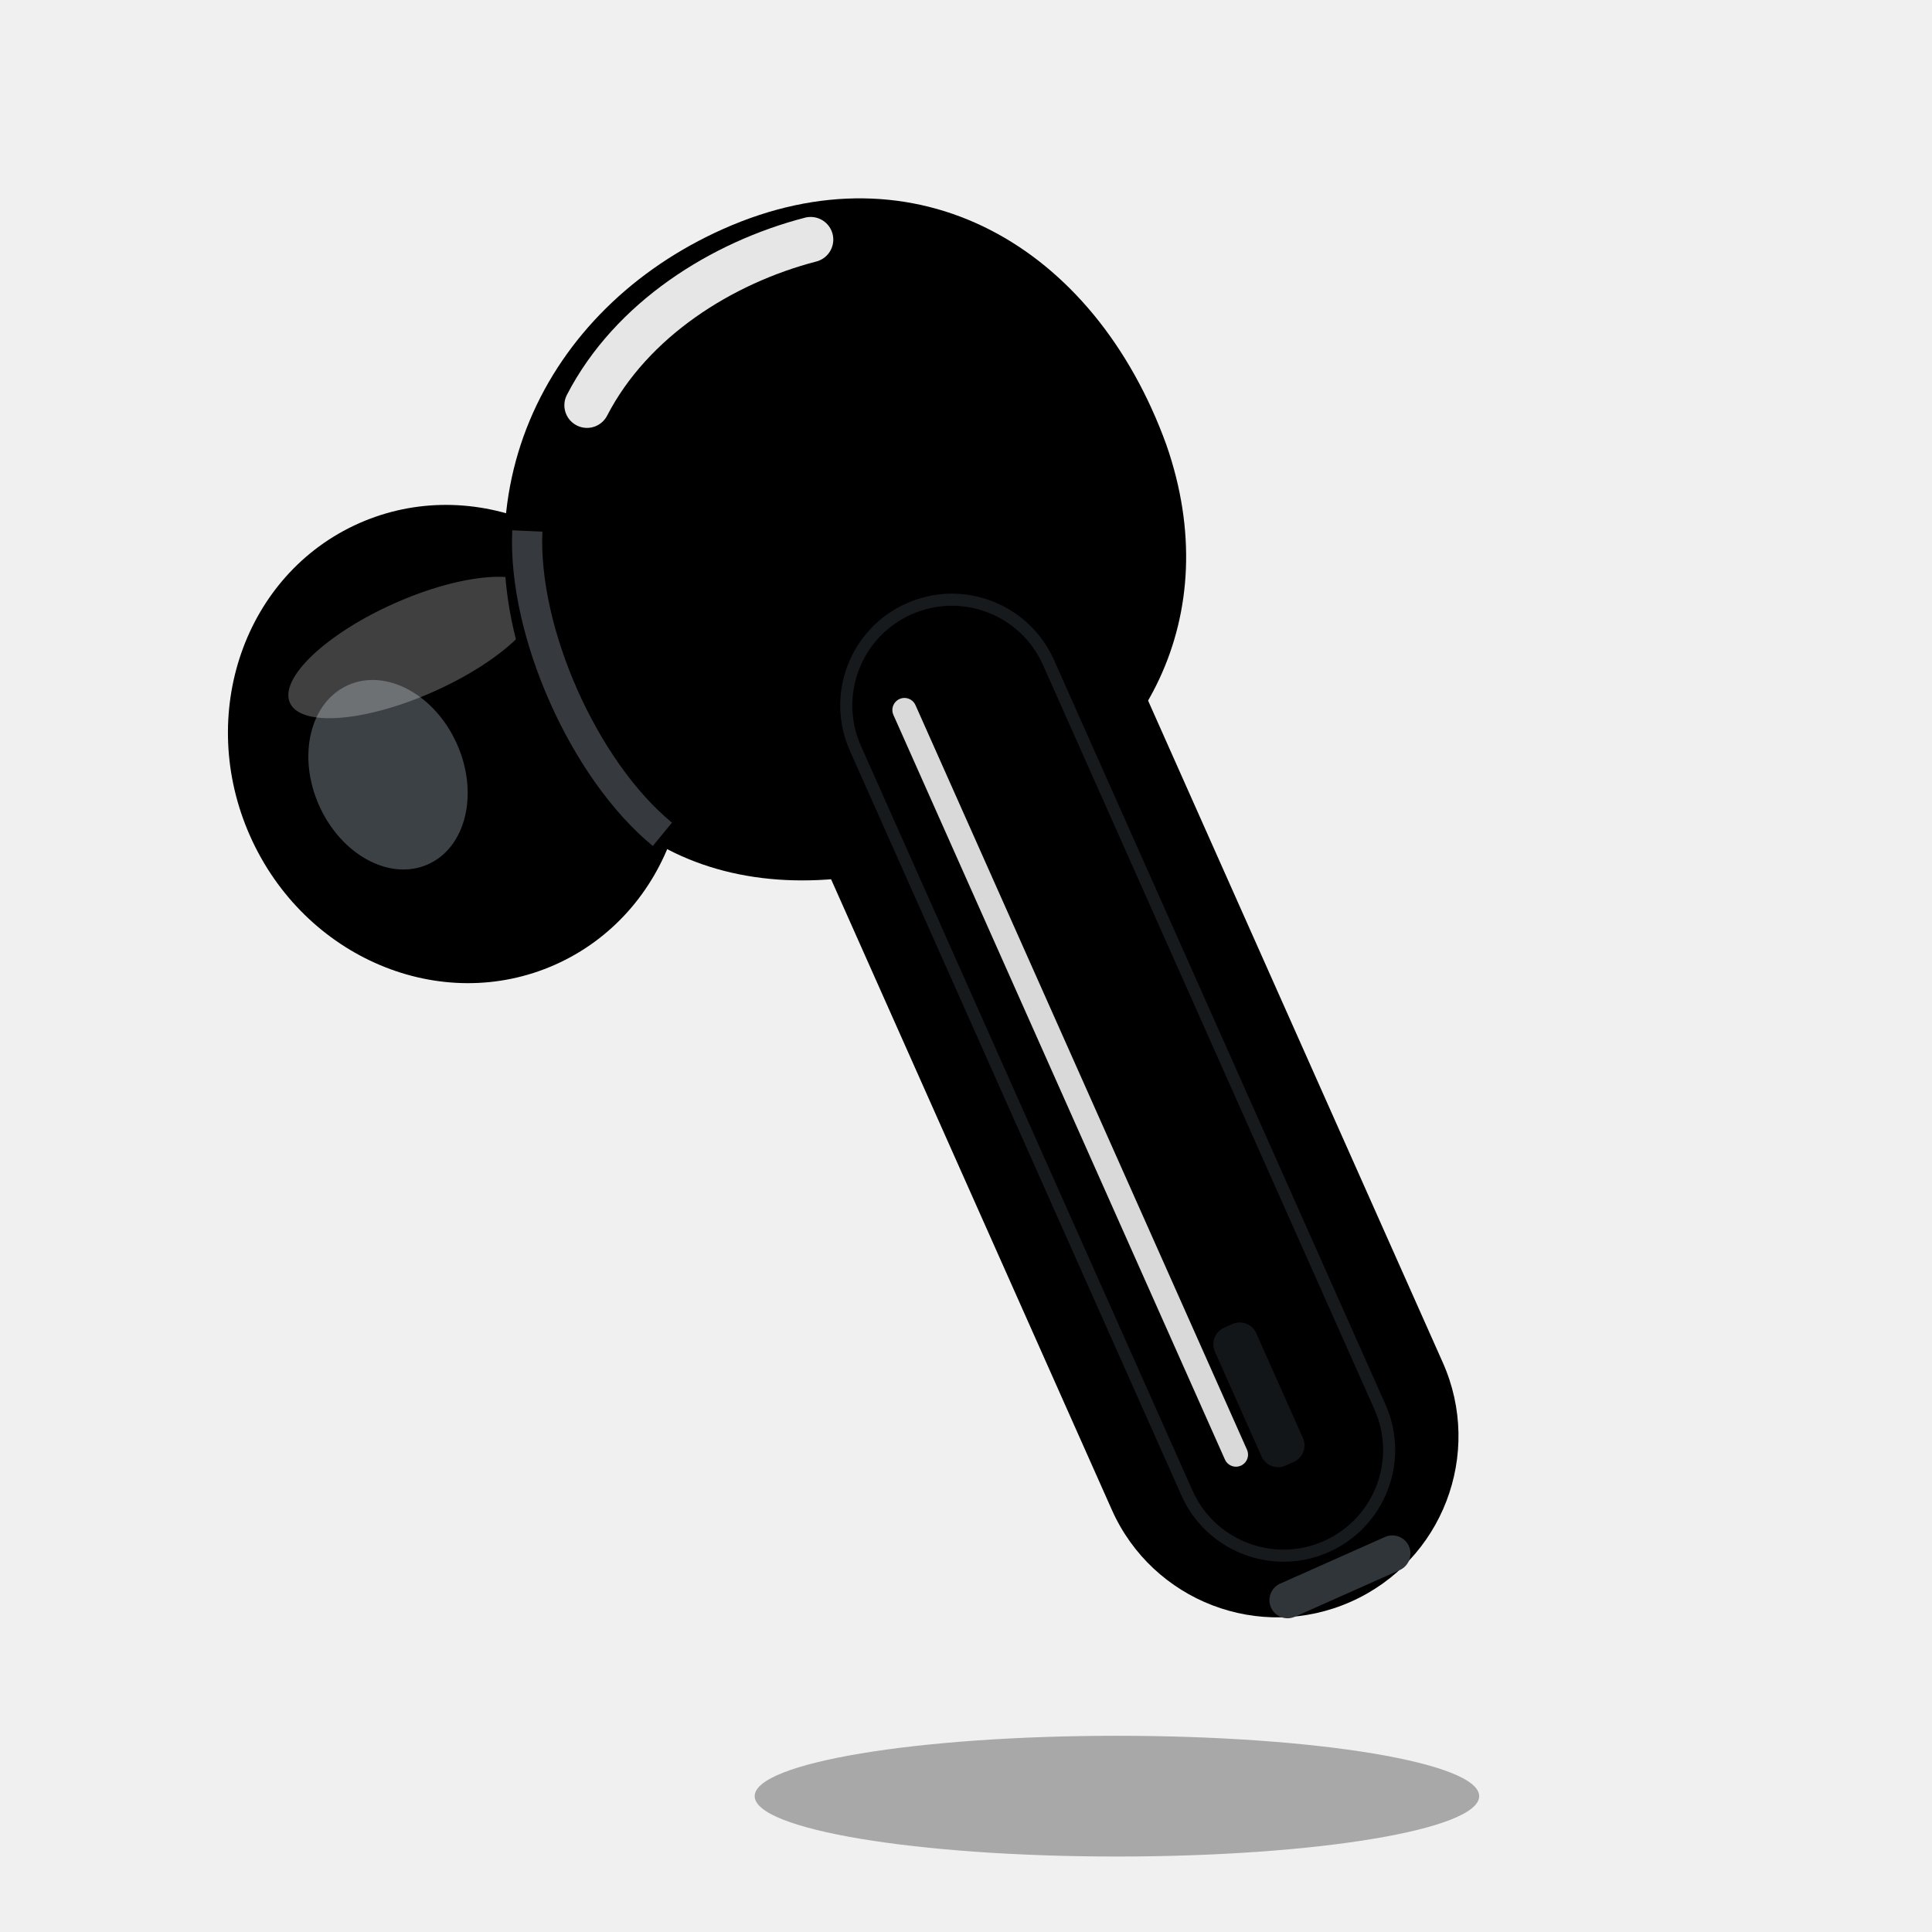
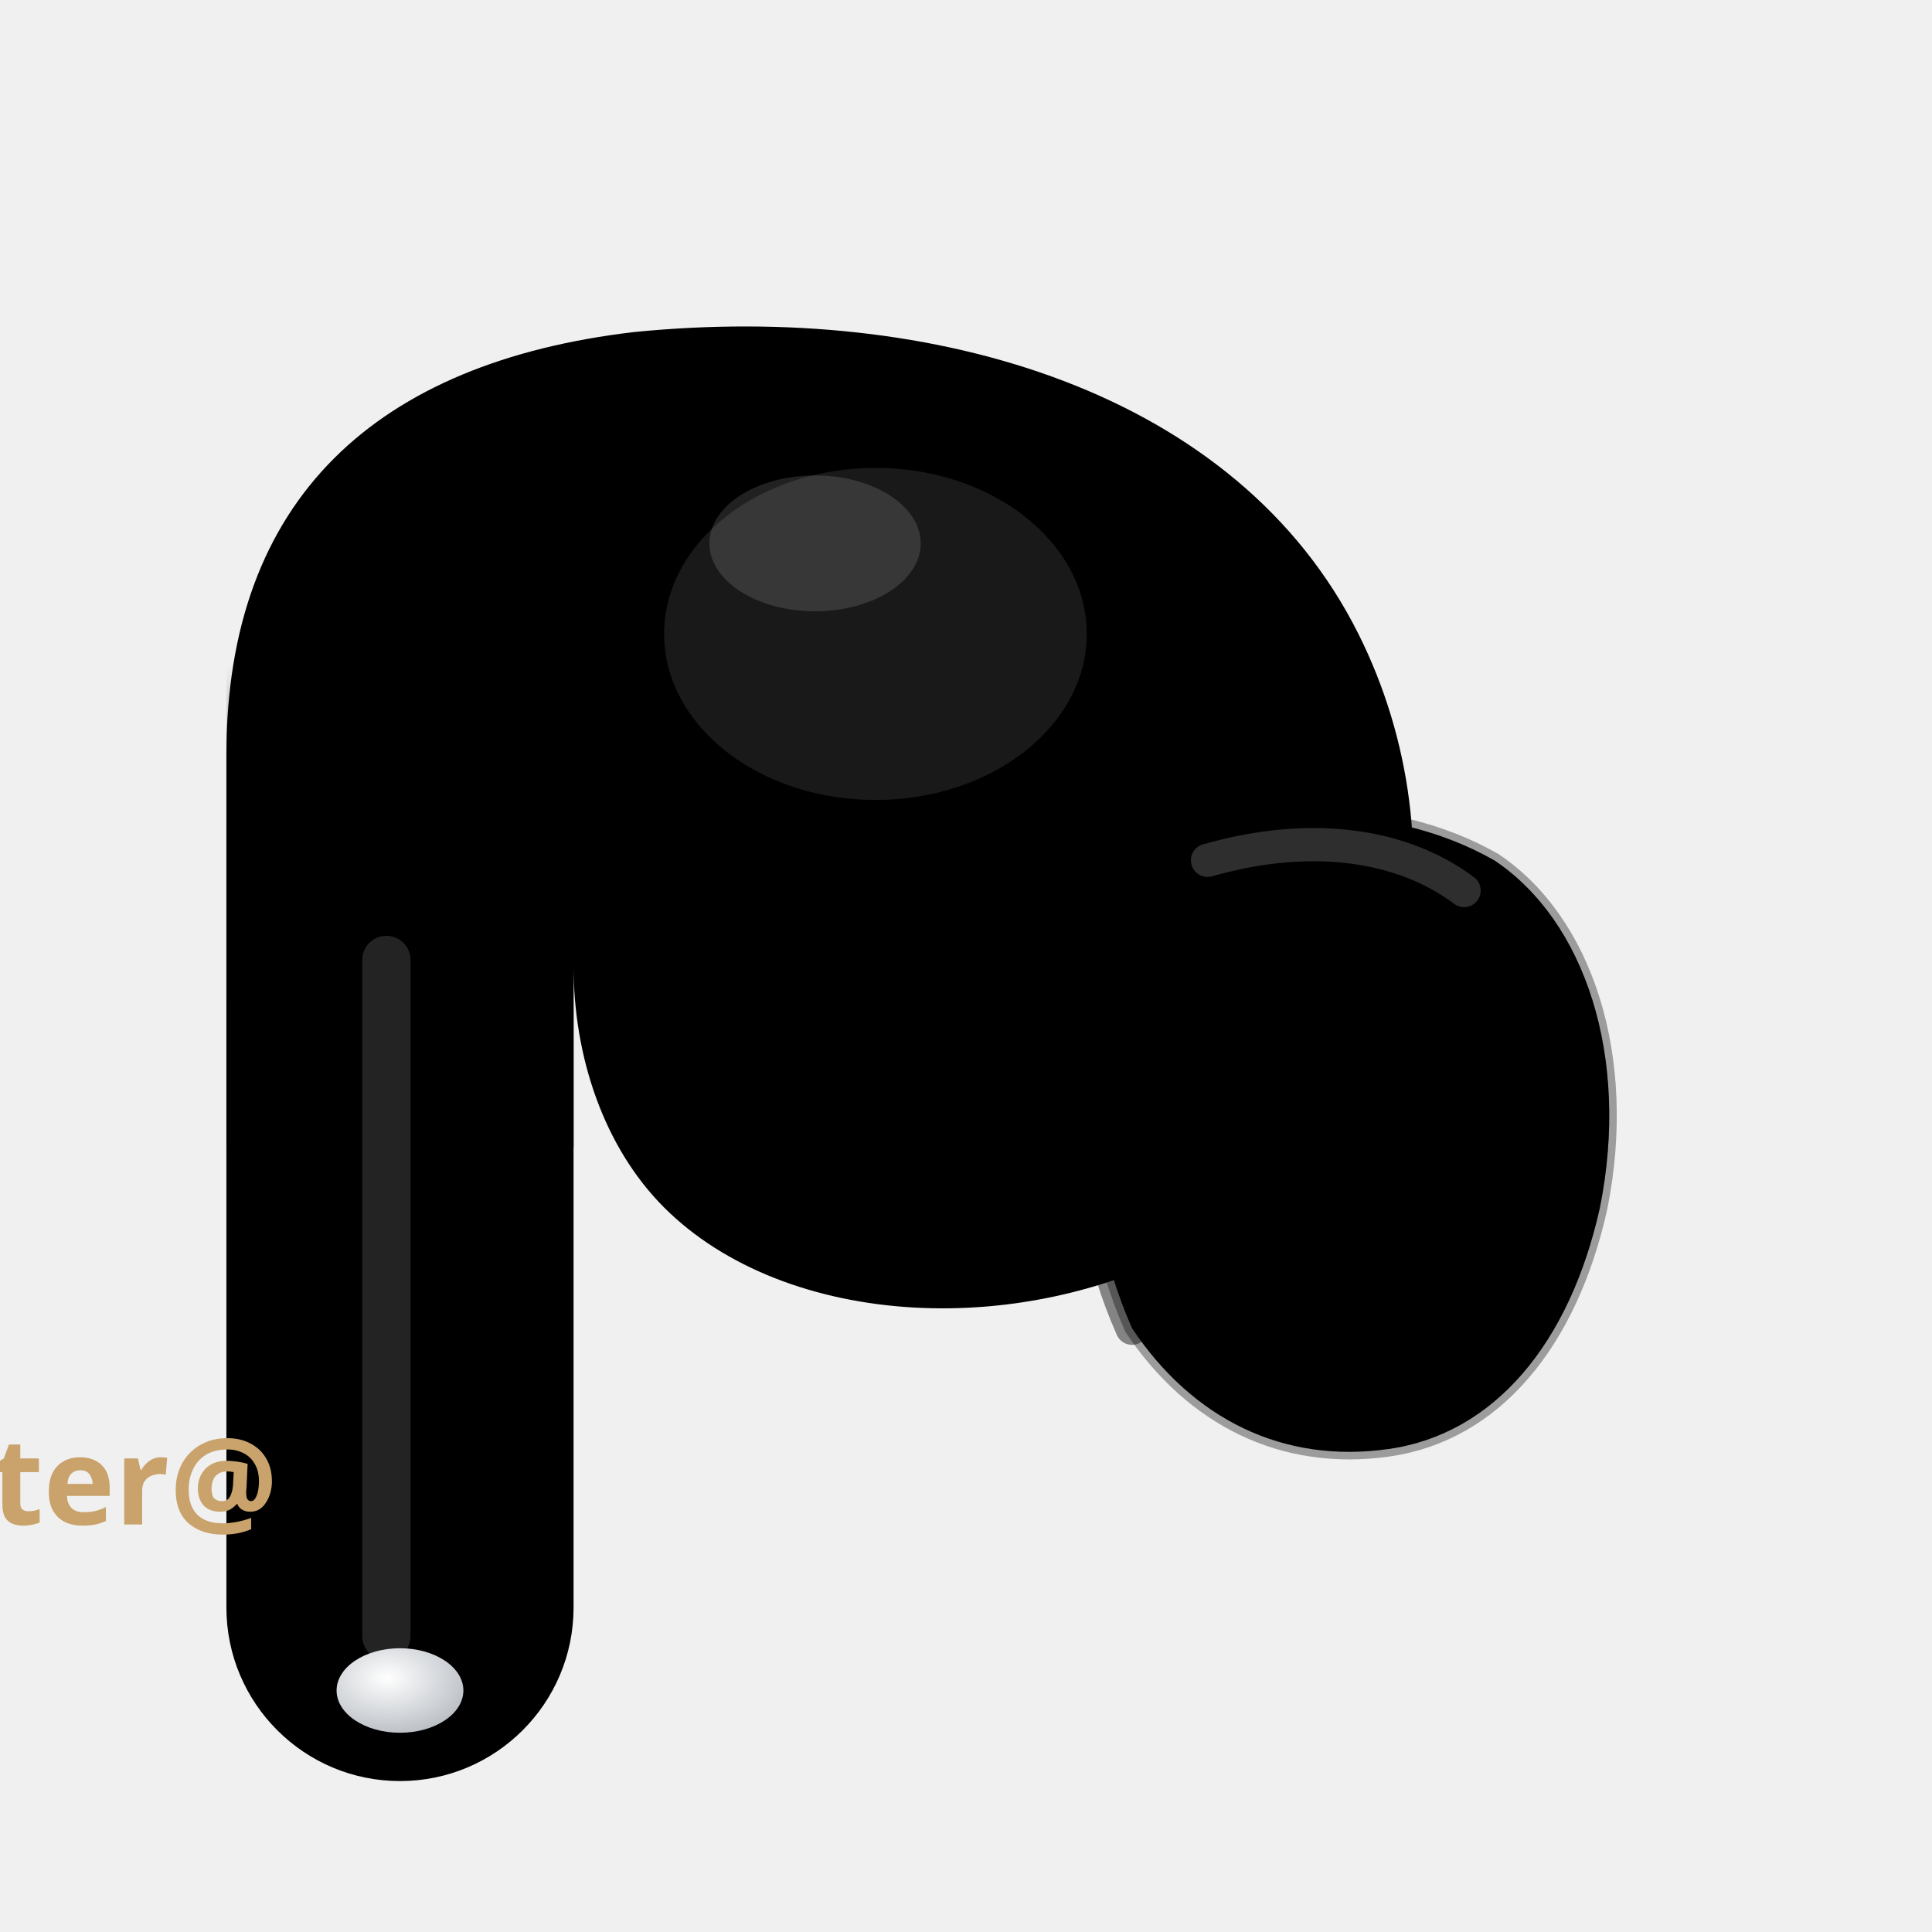
<svg xmlns="http://www.w3.org/2000/svg" viewBox="0 0 128 128" width="128" height="128">
  <defs>
-     <linearGradient id="matte" x1="0" y1="0" x2="1" y2="1">
-       <stop offset="0" stop-color="@hi@" />
-       <stop offset="0.5" stop-color="@mid@" />
+     <linearGradient id="stem" x1="0" y1="0" x2="1" y2="0">
+       <stop offset="0" stop-color="@lo@" />
+       <stop offset="0.38" stop-color="@hi@" />
+       <stop offset="0.62" stop-color="@mid@" />
      <stop offset="1" stop-color="@lo@" />
    </linearGradient>
-     <radialGradient id="head" cx="0.35" cy="0.30" r="0.85">
+     <radialGradient id="head" cx="0.42" cy="0.36" r="0.72">
      <stop offset="0" stop-color="@hi@" />
-       <stop offset="0.6" stop-color="@mid@" />
+       <stop offset="0.55" stop-color="@mid@" />
      <stop offset="1" stop-color="@lo@" />
    </radialGradient>
-     <radialGradient id="tip" cx="0.38" cy="0.32" r="0.8">
+     <radialGradient id="tip" cx="0.35" cy="0.3" r="0.85">
      <stop offset="0" stop-color="@tiphi@" />
-       <stop offset="0.7" stop-color="@tipmid@" />
+       <stop offset="0.6" stop-color="@tipmid@" />
      <stop offset="1" stop-color="@tiplo@" />
    </radialGradient>
-     <linearGradient id="chrome" x1="0" y1="0" x2="1" y2="0">
-       <stop offset="0" stop-color="@ch1@" />
-       <stop offset="0.18" stop-color="@ch2@" />
-       <stop offset="0.34" stop-color="@ch3@" />
-       <stop offset="0.55" stop-color="@ch4@" />
-       <stop offset="0.75" stop-color="@ch5@" />
-       <stop offset="1" stop-color="@ch6@" />
+     <linearGradient id="fade" gradientUnits="userSpaceOnUse" x1="0" y1="44" x2="0" y2="68">
+       <stop offset="0" stop-color="#fff" stop-opacity="0" />
+       <stop offset="1" stop-color="#fff" stop-opacity="1" />
    </linearGradient>
+     <mask id="stemfade" maskUnits="userSpaceOnUse" x="0" y="0" width="128" height="128">
+       <rect x="0" y="0" width="128" height="128" fill="url(#fade)" />
+     </mask>
+     <radialGradient id="mic" cx="0.4" cy="0.35" r="0.7">
+       <stop offset="0" stop-color="#ffffff" />
+       <stop offset="1" stop-color="#b9bec4" />
+     </radialGradient>
  </defs>
-   <ellipse cx="74" cy="119" rx="24" ry="4" fill="#000" opacity="0.3" />
-   <g transform="rotate(-24 52 44)">
-     <ellipse cx="30" cy="40" rx="15" ry="16" fill="url(#tip)" />
-     <ellipse cx="25" cy="40" rx="5" ry="6.5" fill="#4b5157" opacity="0.8" />
-     <ellipse cx="30" cy="33" rx="9" ry="3.2" fill="#fff" opacity="0.25" />
-     <path d="M 36 40 C 36 25 47 16 60 16 C 74 16 82 27 81 41 C 80 53 71 60 60 60 C 46 60 36 53 36 40 Z" fill="url(#head)" stroke="@edge@" stroke-opacity="@edgea@" stroke-width="1" />
-     <path d="M 40 29 C 37 35 37 45 40 51" fill="none" stroke="#5a6067" stroke-opacity="0.6" stroke-width="2" />
-     <path d="M 47 23 C 52 19 59 18 65 19" fill="none" stroke="#fff" stroke-width="3" stroke-linecap="round" opacity="0.9" />
-     <rect x="49" y="40" width="24" height="76" rx="12" fill="url(#matte)" stroke="@edge@" stroke-opacity="@edgea@" stroke-width="1" />
-     <rect x="54" y="44" width="14" height="68" rx="7" fill="url(#chrome)" />
-     <rect x="54" y="44" width="14" height="68" rx="7" fill="none" stroke="#2b3035" stroke-opacity="0.55" stroke-width="0.8" />
-     <path d="M 58 50 L 58 104" stroke="#fff" stroke-width="1.6" stroke-linecap="round" opacity="0.85" />
-     <rect x="59.5" y="96" width="3" height="10" rx="1.2" fill="#2b3035" opacity="0.45" />
-     <rect x="56" y="113" width="10" height="2.4" rx="1.2" fill="#30353a" />
+   <g transform="@flip@">
+     <path d="M 15 50 C 15 33 25 24 42 22 C 62 20 82 26 90 42 C 97 56 94 74 80 82 C 68 89 52 88 44 80 C 40 76 38 70 38 64 L 38 76 L 15 76 Z" fill="url(#head)" />
+     <rect x="15" y="34" width="23" height="84" rx="11.5" fill="url(#stem)" mask="url(#stemfade)" />
+     <path d="M 15 52 L 15 106.5 A 11.5 11.5 0 0 0 38 106.5 L 38 64" fill="none" stroke="@edge@" stroke-opacity="@edgea@" stroke-width="1" />
+     <path d="M 15 52 L 15 50 C 15 33 25 24 42 22 C 62 20 82 26 90 42 C 97 56 94 74 80 82 C 68 89 52 88 44 80 C 40 76 38 70 38 64" fill="none" stroke="@edge@" stroke-opacity="@edgea@" stroke-width="1" />
+     <ellipse cx="58" cy="42" rx="14" ry="11" fill="#fff" opacity="0.10" />
+     <ellipse cx="54" cy="36" rx="7" ry="4.5" fill="#fff" opacity="0.13" />
+     <rect x="19.5" y="37" width="2.2" height="9" rx="1.1" fill="@lo@" opacity="0.9" />
+     <rect x="24" y="62" width="3.2" height="48" rx="1.6" fill="#fff" opacity="0.14" />
+     <path d="M 74 57 C 82 53 92 53 99 57 C 105 61 108 70 106 80 C 104 89 99 95 92 96 C 85 97 79 94 75 88 C 71 79 71 66 74 57 Z" fill="url(#tip)" stroke="#000" stroke-opacity="0.35" stroke-width="1" />
+     <path d="M 99 57 C 105 61 108 70 106 80 C 104 89 99 95 92 96 C 96 88 98 79 98 70 C 98 64 99 60 99 57 Z" fill="#000" opacity="0.28" />
+     <path d="M 74 57 C 71 67 71 79 75 88" fill="none" stroke="#000" stroke-opacity="0.45" stroke-width="2.2" stroke-linecap="round" />
+     <path d="M 80 57 C 87 55 93 56 97 59" fill="none" stroke="#fff" stroke-opacity="0.18" stroke-width="2.2" stroke-linecap="round" />
+     <ellipse cx="26.5" cy="112" rx="4.2" ry="2.8" fill="url(#mic)" />
  </g>
+   <text x="@lx@" y="101" font-family="sans-serif" font-size="8" font-weight="700" fill="#c9a36b" text-anchor="middle">@letter@</text>
</svg>
